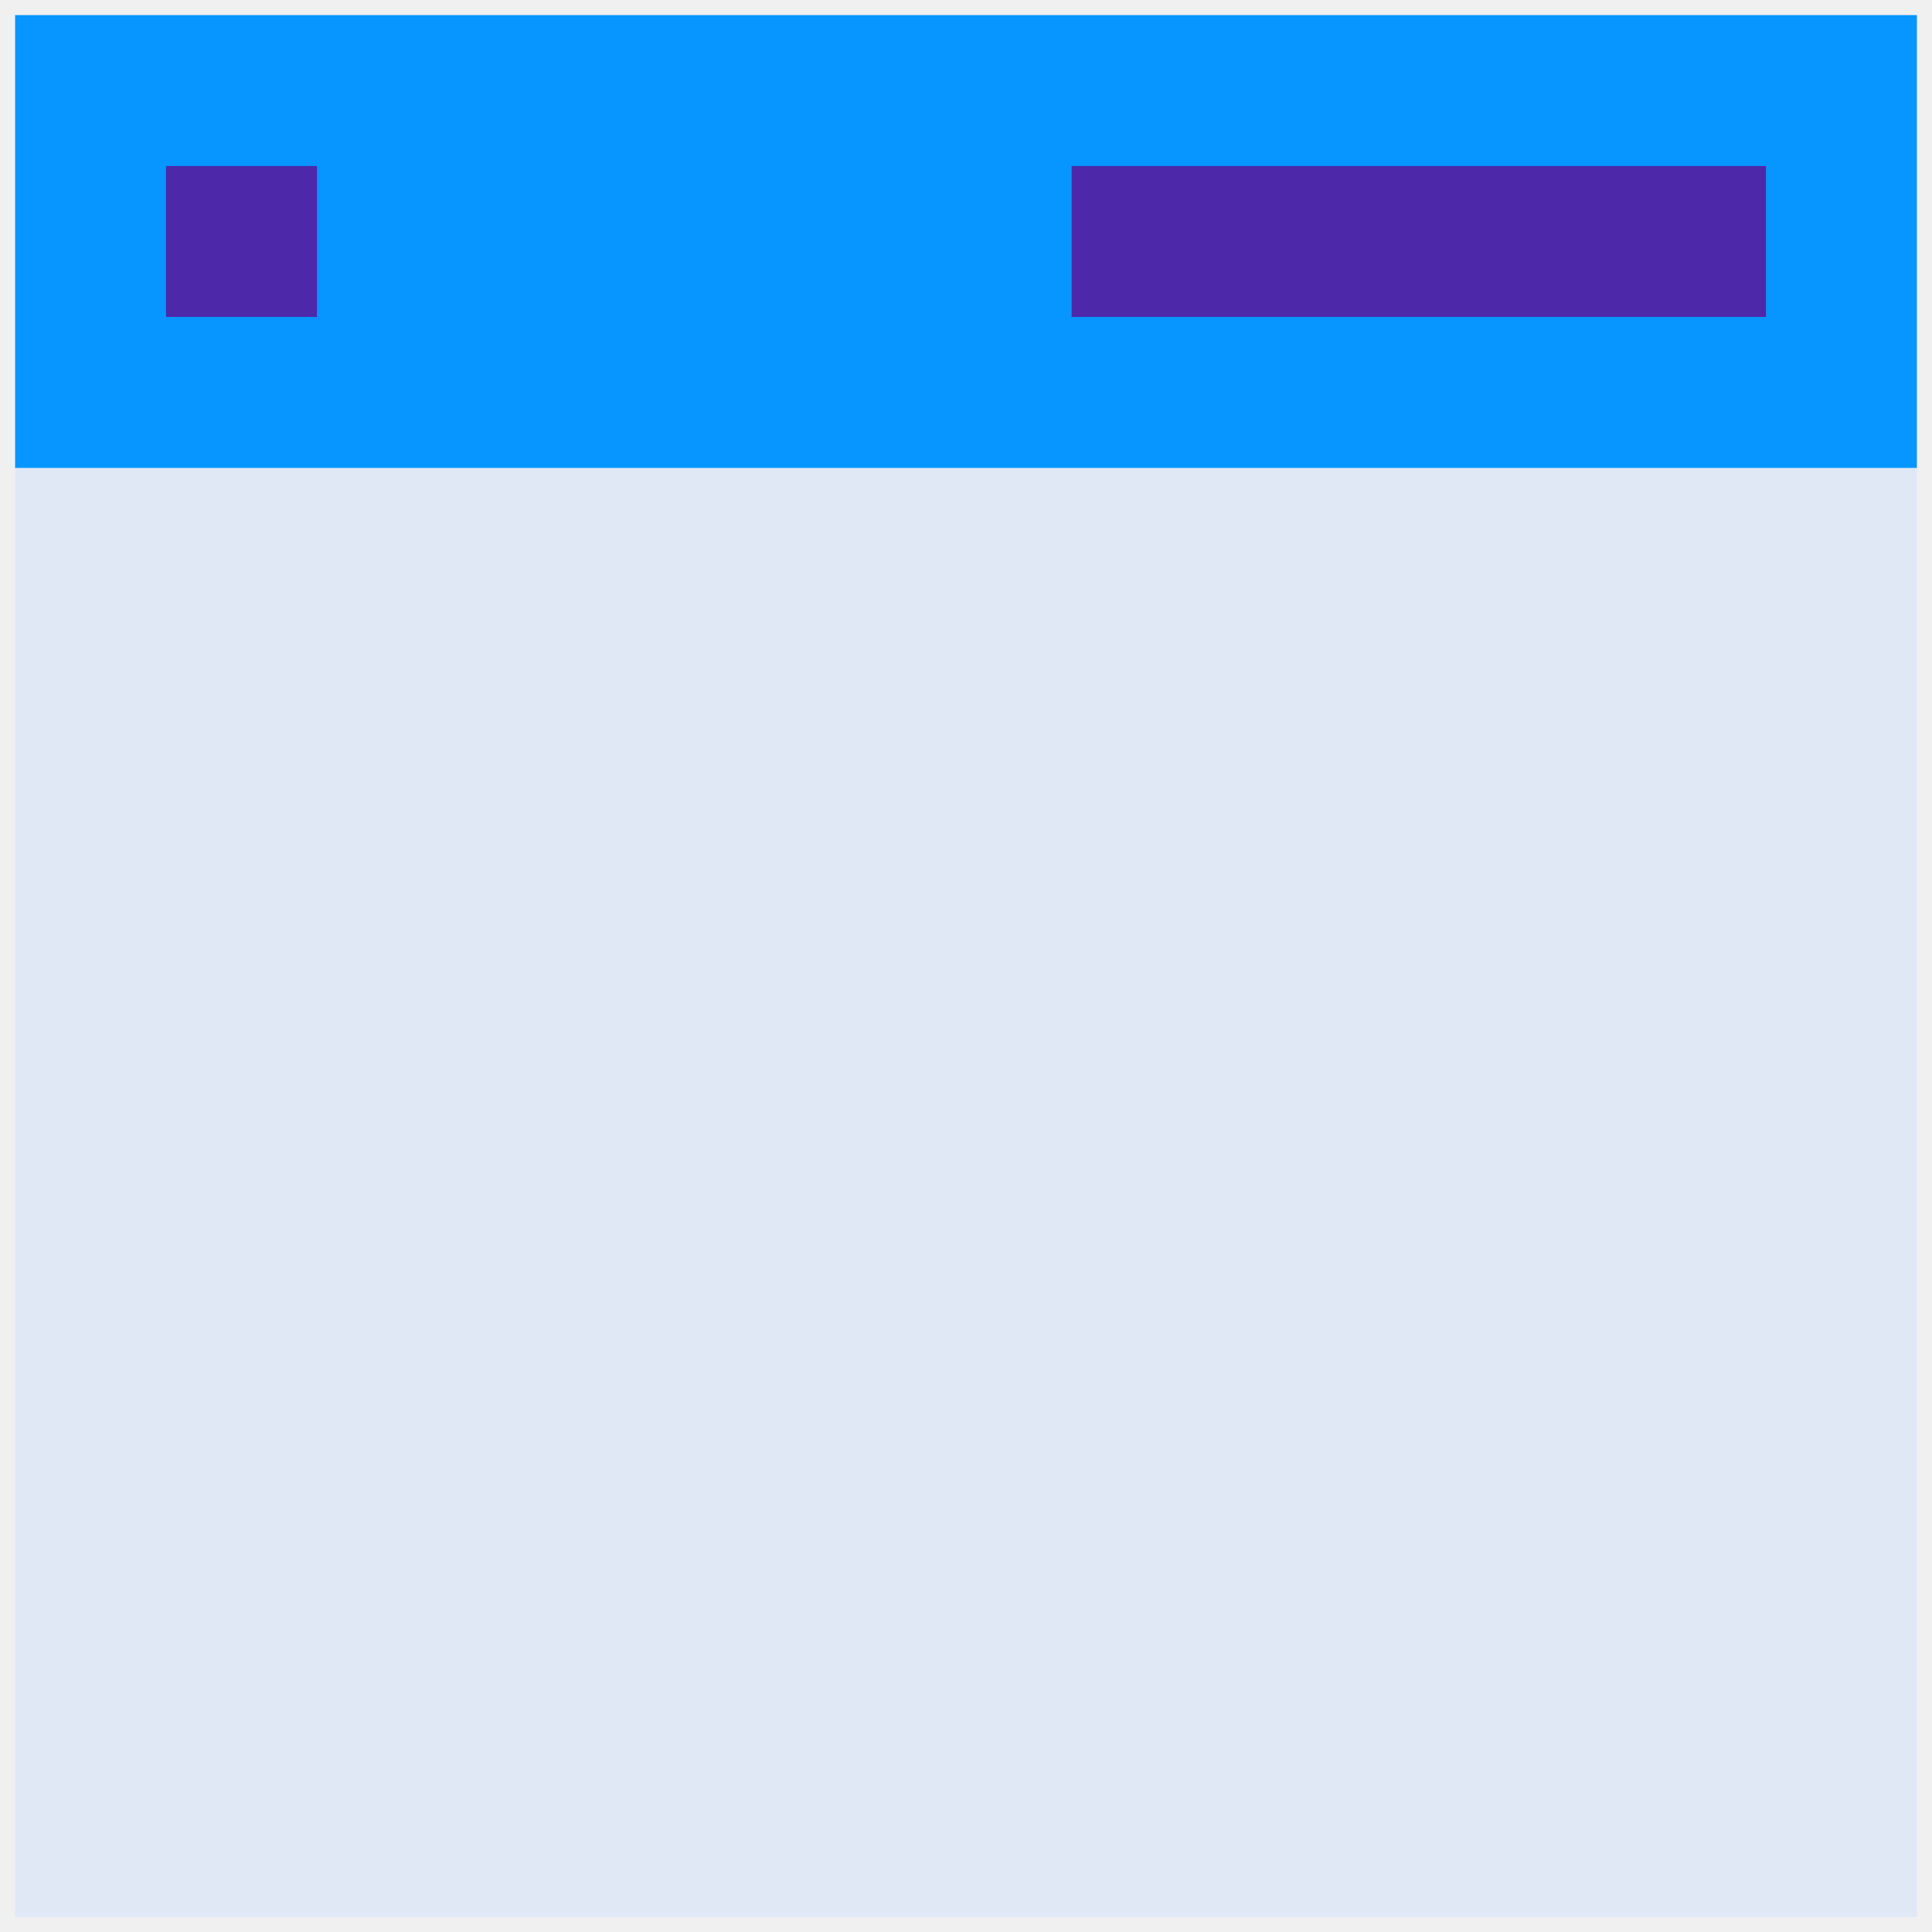
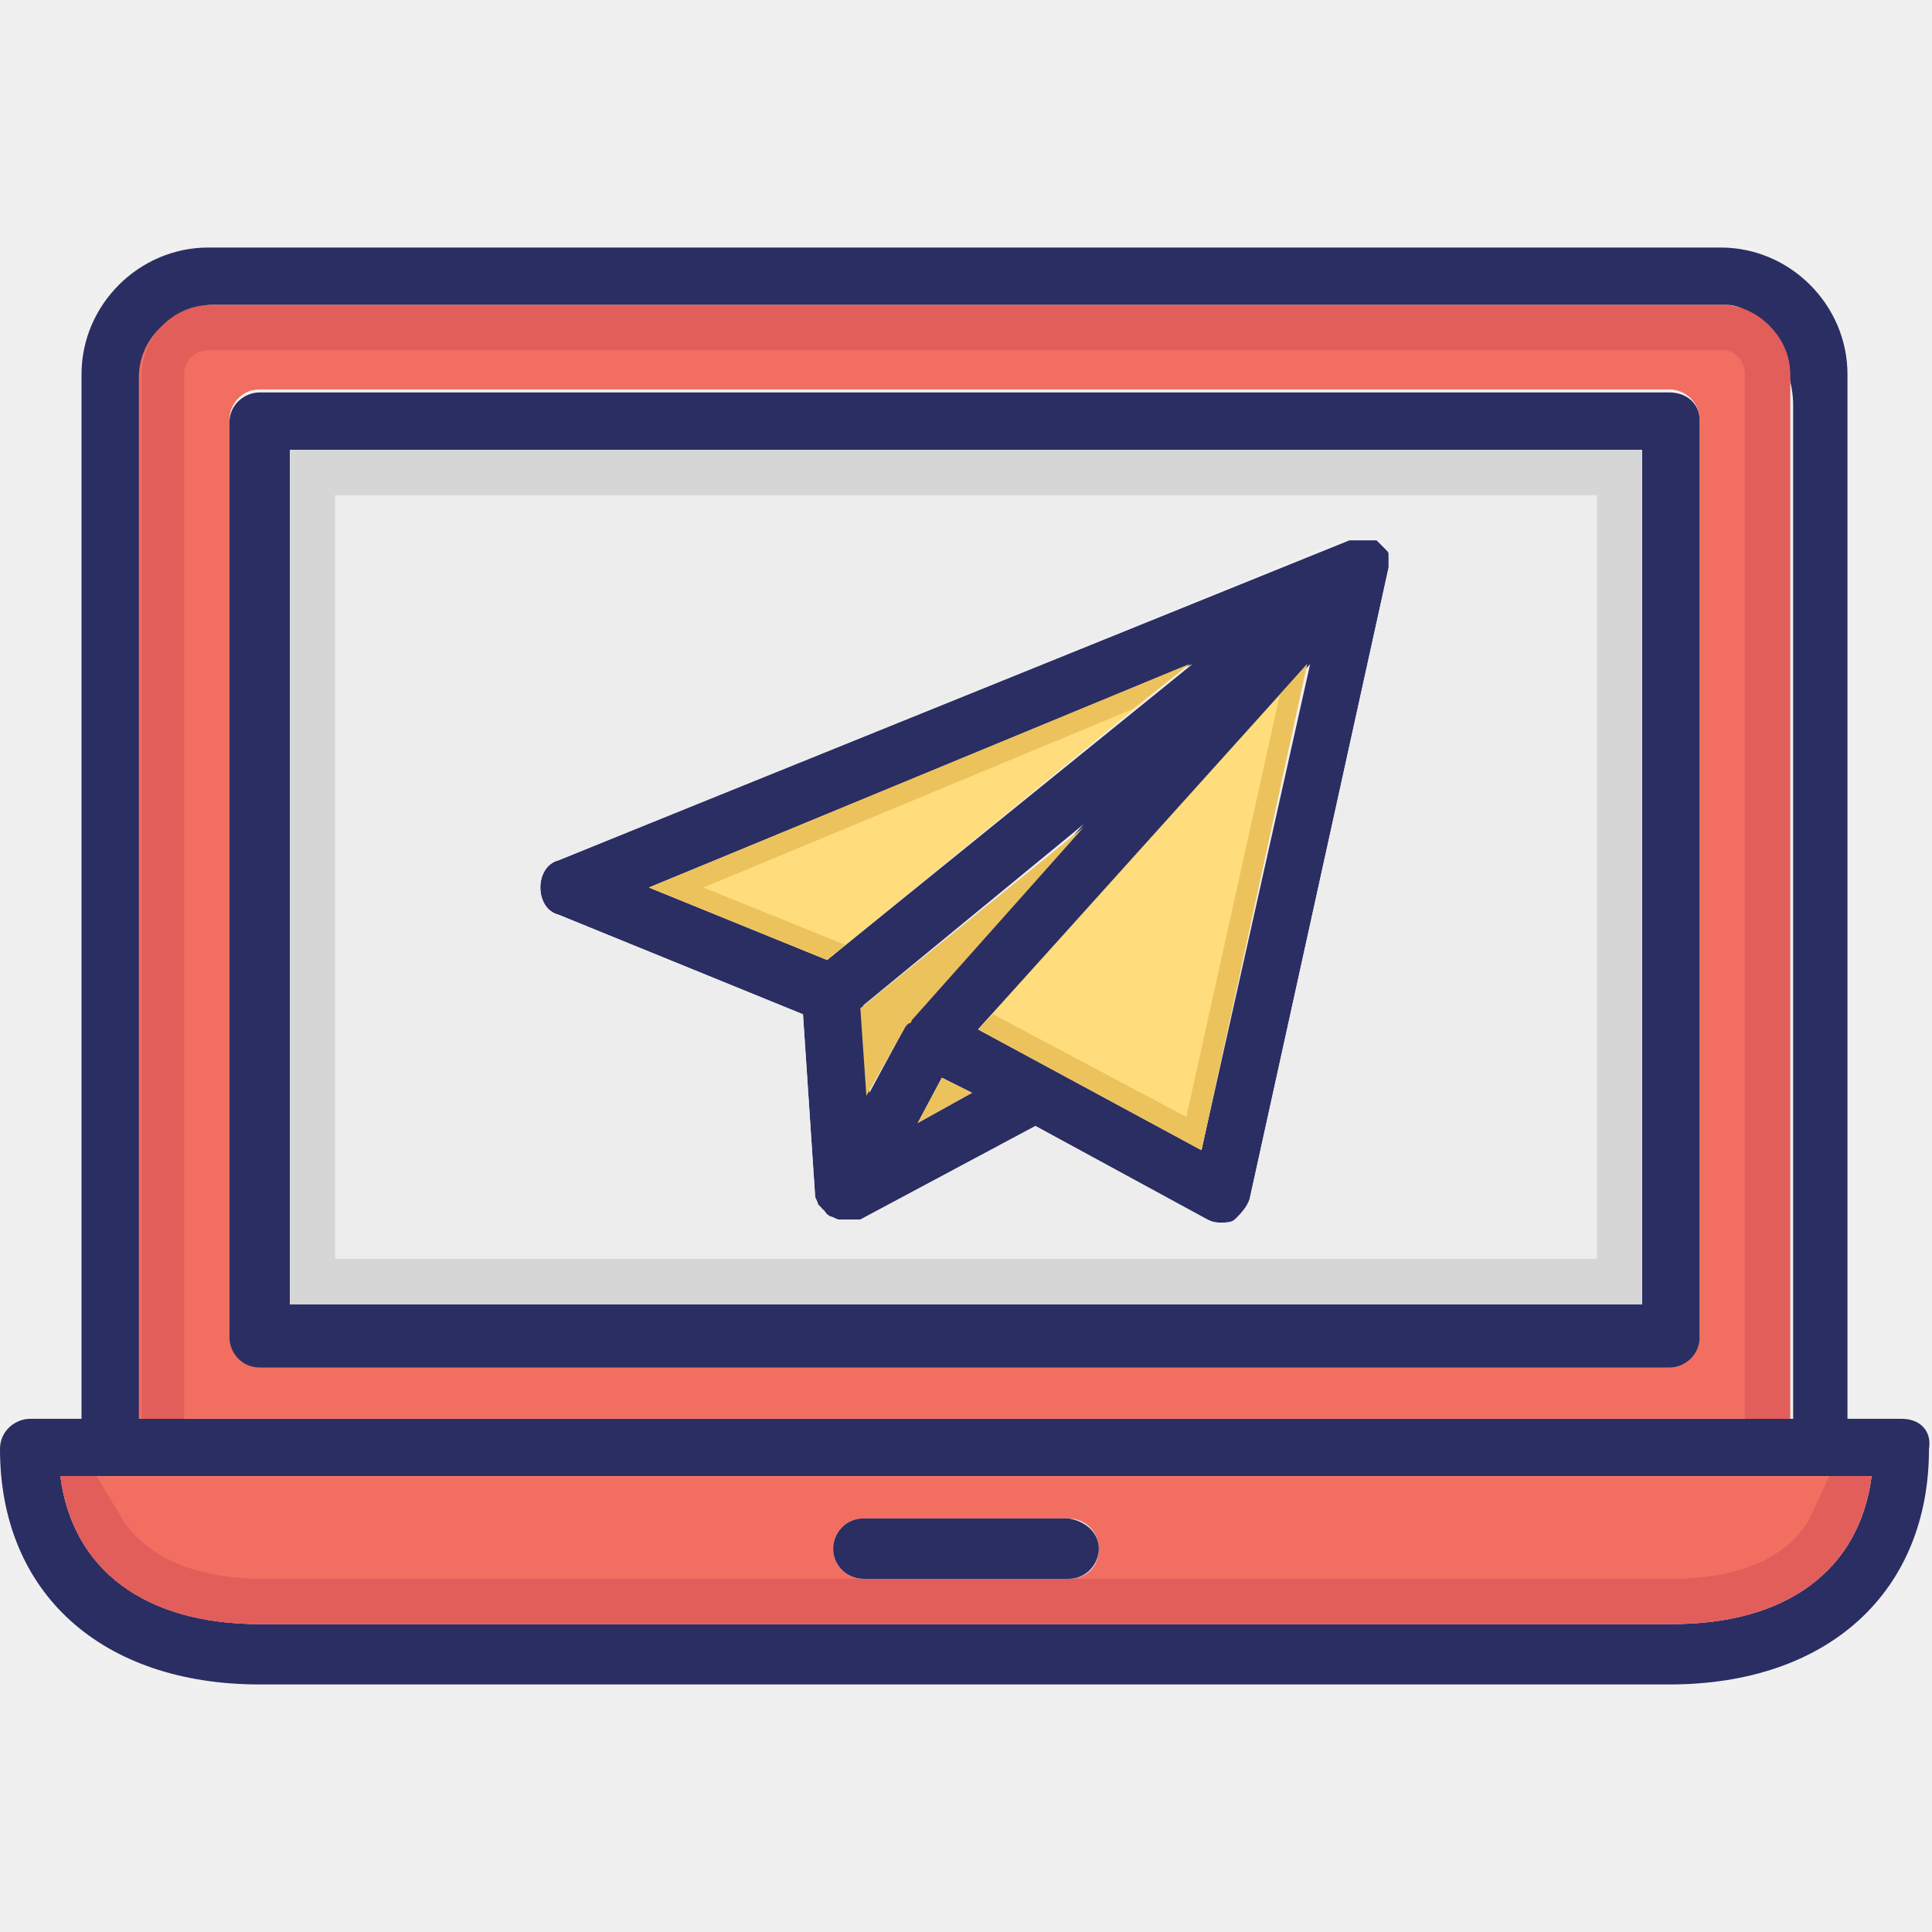
- <svg xmlns="http://www.w3.org/2000/svg" id="Layer_1" style="enable-background:new 0 0 128 128;" version="1.1" viewBox="0 0 128 128" xml:space="preserve">
-   <style type="text/css">
- 	.st0{fill:#FF5050;}
- 	.st1{fill:#FFFFFF;}
- 	.st2{fill:#9B0270;}
- 	.st3{fill:#FFD952;}
- 	.st4{fill:#FF9D00;}
- 	.st5{fill:#DFE8F4;}
- 	.st6{fill:#52EFBB;}
- 	.st7{fill:#33BC8B;}
- 	.st8{fill:#0795FF;}
- 	.st9{fill:#500599;}
- 	.st10{fill:#4D28A8;}
- 	.st11{fill:#35DC86;}
- 	.st12{fill:#27A88F;}
- </style>
-   <g>
-     <polygon class="st5" points="127,127 1,127 1,31 64,21 127,31  " />
-     <rect class="st8" height="30" width="126" x="1" y="1" />
-     <rect class="st10" height="10" width="10" x="11" y="11" />
-     <rect class="st10" height="10" width="46" x="71" y="11" />
-   </g>
+ <svg xmlns="http://www.w3.org/2000/svg" enable-background="new 0 0 64 64" viewBox="0 0 64 64">
+   <path fill="#2b2e63" d="M46,18.4c0-0.1,0-0.1-0.1-0.2c0,0,0,0,0,0c0,0,0,0-0.1-0.1c0,0-0.1-0.1-0.1-0.1c0,0-0.1-0.1-0.1-0.1c0,0,0,0-0.1,0c0,0,0,0-0.1,0c0,0-0.1,0-0.1,0c-0.1,0-0.1,0-0.2,0H45c-0.1,0-0.1,0-0.2,0c0,0-0.1,0-0.1,0L18.5,28.5c-0.4,0.1-0.6,0.5-0.6,0.9s0.2,0.8,0.6,0.9l8.1,3.3l0.4,6v0c0,0,0,0,0,0c0,0.1,0,0.2,0.1,0.3c0,0,0,0,0,0c0,0,0.1,0.1,0.1,0.1c0,0,0,0.1,0.1,0.1c0,0.1,0.1,0.1,0.2,0.2c0,0,0,0,0,0c0.1,0,0.2,0.1,0.3,0.1c0,0,0,0,0,0c0.1,0,0.1,0,0.2,0c0.1,0,0.2,0,0.3,0c0,0,0,0,0.1,0c0,0,0.1,0,0.1,0l5.8-3.1l5.7,3.1c0.2,0.1,0.3,0.1,0.5,0.1c0.1,0,0.3,0,0.4-0.1c0.3-0.1,0.5-0.4,0.5-0.7L46,18.8c0,0,0,0,0,0c0,0,0-0.1,0-0.1c0-0.1,0-0.1,0-0.2C46,18.4,46,18.4,46,18.4z M27.4,31.8l-5.9-2.4l18-7.4L27.4,31.8z M30.1,33.8C30,33.9,30,33.9,30.1,33.8l-1.3,2.4l-0.2-2.9l7.3-6L30.1,33.8C30.1,33.8,30.1,33.8,30.1,33.8z M30.4,37.2l0.8-1.5l1,0.5L30.4,37.2z M39.8,38.1l-7.4-4l11-12.1L39.8,38.1z" />
+   <path fill="#ecc25d" d="M35.9,27.4l-5.7,6.4c0,0,0,0.1-0.1,0.1c0,0-0.1,0.1-0.1,0.1l-1.3,2.3l-0.2-2.9L35.9,27.4z" />
+   <path fill="#2b2e63" d="M63,47h-1.8V12.4c0-2.3-1.9-4.2-4.2-4.2H6.9c-2.3,0-4.2,1.9-4.2,4.2V47H1c-0.5,0-1,0.4-1,1c0,4.8,3.4,7.8,8.6,7.8h46.7c5.3,0,8.6-3.1,8.6-7.8C64,47.4,63.6,47,63,47z M4.7,13.4c0-1.2,1-3.3,2.3-3.3h50.2c1.2,0,2.2,2,2.2,3.3V47H4.7V13.4z M55.4,53.8H8.6c-3.8,0-6.2-1.8-6.6-4.9h60C61.6,52,59.2,53.8,55.4,53.8z" />
+   <path fill="#f26e61" d="M2 48.9c.4 3.1 2.8 4.9 6.6 4.9h46.7c3.8 0 6.2-1.8 6.6-4.9H2zM35.4 52.3h-6.8c-.5 0-1-.4-1-1 0-.5.4-1 1-1h6.8c.5 0 1 .4 1 1C36.4 51.9 36 52.3 35.4 52.3zM57.1 10.2H6.9c-1.2 0-2.3 1-2.3 2.3V47h54.7V12.4C59.3 11.2 58.3 10.2 57.1 10.2zM56.3 44.2c0 .5-.4 1-1 1H8.6c-.5 0-1-.4-1-1V13.9c0-.5.4-1 1-1h46.7c.5 0 1 .4 1 1V44.2z" />
+   <path fill="#2b2e63" d="M36.4 51.3c0 .5-.4 1-1 1h-6.8c-.5 0-1-.4-1-1 0-.5.4-1 1-1h6.8C36 50.4 36.4 50.8 36.4 51.3zM55.3 13H8.6c-.5 0-1 .4-1 1v30.3c0 .5.4 1 1 1h46.7c.5 0 1-.4 1-1V13.9C56.3 13.4 55.9 13 55.3 13zM54.4 43.2H9.6V14.9h44.8V43.2z" />
+   <path fill="#ededed" d="M9.6,14.9v28.3h44.8V14.9H9.6z M46,18.7c0,0,0,0.1,0,0.1c0,0,0,0,0,0l-4.6,20.9c-0.1,0.3-0.3,0.5-0.5,0.7c-0.1,0.1-0.3,0.1-0.4,0.1c-0.2,0-0.3,0-0.5-0.1l-5.7-3.1l-5.8,3.1c0,0-0.1,0-0.1,0c0,0,0,0-0.1,0c-0.1,0-0.2,0-0.3,0c-0.1,0-0.1,0-0.2,0c0,0,0,0,0,0c-0.1,0-0.2-0.1-0.3-0.1c0,0,0,0,0,0c-0.1,0-0.1-0.1-0.2-0.2c0,0,0,0-0.1-0.1c0,0-0.1-0.1-0.1-0.1c0,0,0,0,0,0c0-0.1-0.1-0.2-0.1-0.3c0,0,0,0,0,0v0l-0.4-6l-8.1-3.3c-0.4-0.1-0.6-0.5-0.6-0.9s0.2-0.8,0.6-0.9l26.2-10.7c0,0,0.1,0,0.1,0c0.1,0,0.1,0,0.2,0h0.1c0.1,0,0.1,0,0.2,0c0,0,0.1,0,0.1,0c0,0,0,0,0.1,0c0,0,0.1,0,0.1,0c0,0,0.1,0.1,0.1,0.1c0,0,0.1,0.1,0.1,0.1c0,0,0,0,0.1,0.1c0,0,0,0,0,0c0,0.1,0.1,0.1,0.1,0.2c0,0,0,0.1,0,0.1C46,18.5,46,18.6,46,18.7z" />
+   <path fill="#e15e5a" d="M62 48.9c-.4 3.1-2.8 4.9-6.6 4.9H8.6c-3.8 0-6.2-1.8-6.6-4.9h1.2l.9 1.5c1.1 1.6 3.2 1.9 4.6 1.9h46.7c1.4 0 3.5-.3 4.5-1.9l.7-1.5H62zM59.3 12.4V47h-1.5V12.4c0-.4-.3-.8-.7-.8H6.9c-.4 0-.8.3-.8.8V47H4.7V12.4c0-1.2 1-2.3 2.3-2.3h50.2C58.3 10.2 59.3 11.2 59.3 12.4z" />
+   <path fill="#d6d6d6" d="M9.6,14.9v28.3h44.8V14.9H9.6z M52.9,41.7H11.1V16.4h41.8V41.7z" />
+   <polygon fill="#ecc25d" points="32.2 36.2 30.4 37.2 31.2 35.7" />
+   <polygon fill="#ffdc7c" points="43.3 22 39.8 38.1 32.4 34.1" />
+   <polygon fill="#ffdc7c" points="39.4 22 27.4 31.8 21.5 29.4" />
+   <polygon fill="#ecc25d" points="43.3 22 39.8 38.1 32.4 34.1 32.9 33.6 39.3 37 42.4 23" />
+   <polygon fill="#ecc25d" points="37.5 23.5 23.3 29.4 28 31.3 27.4 31.8 21.5 29.4 39.4 22" />
</svg>
